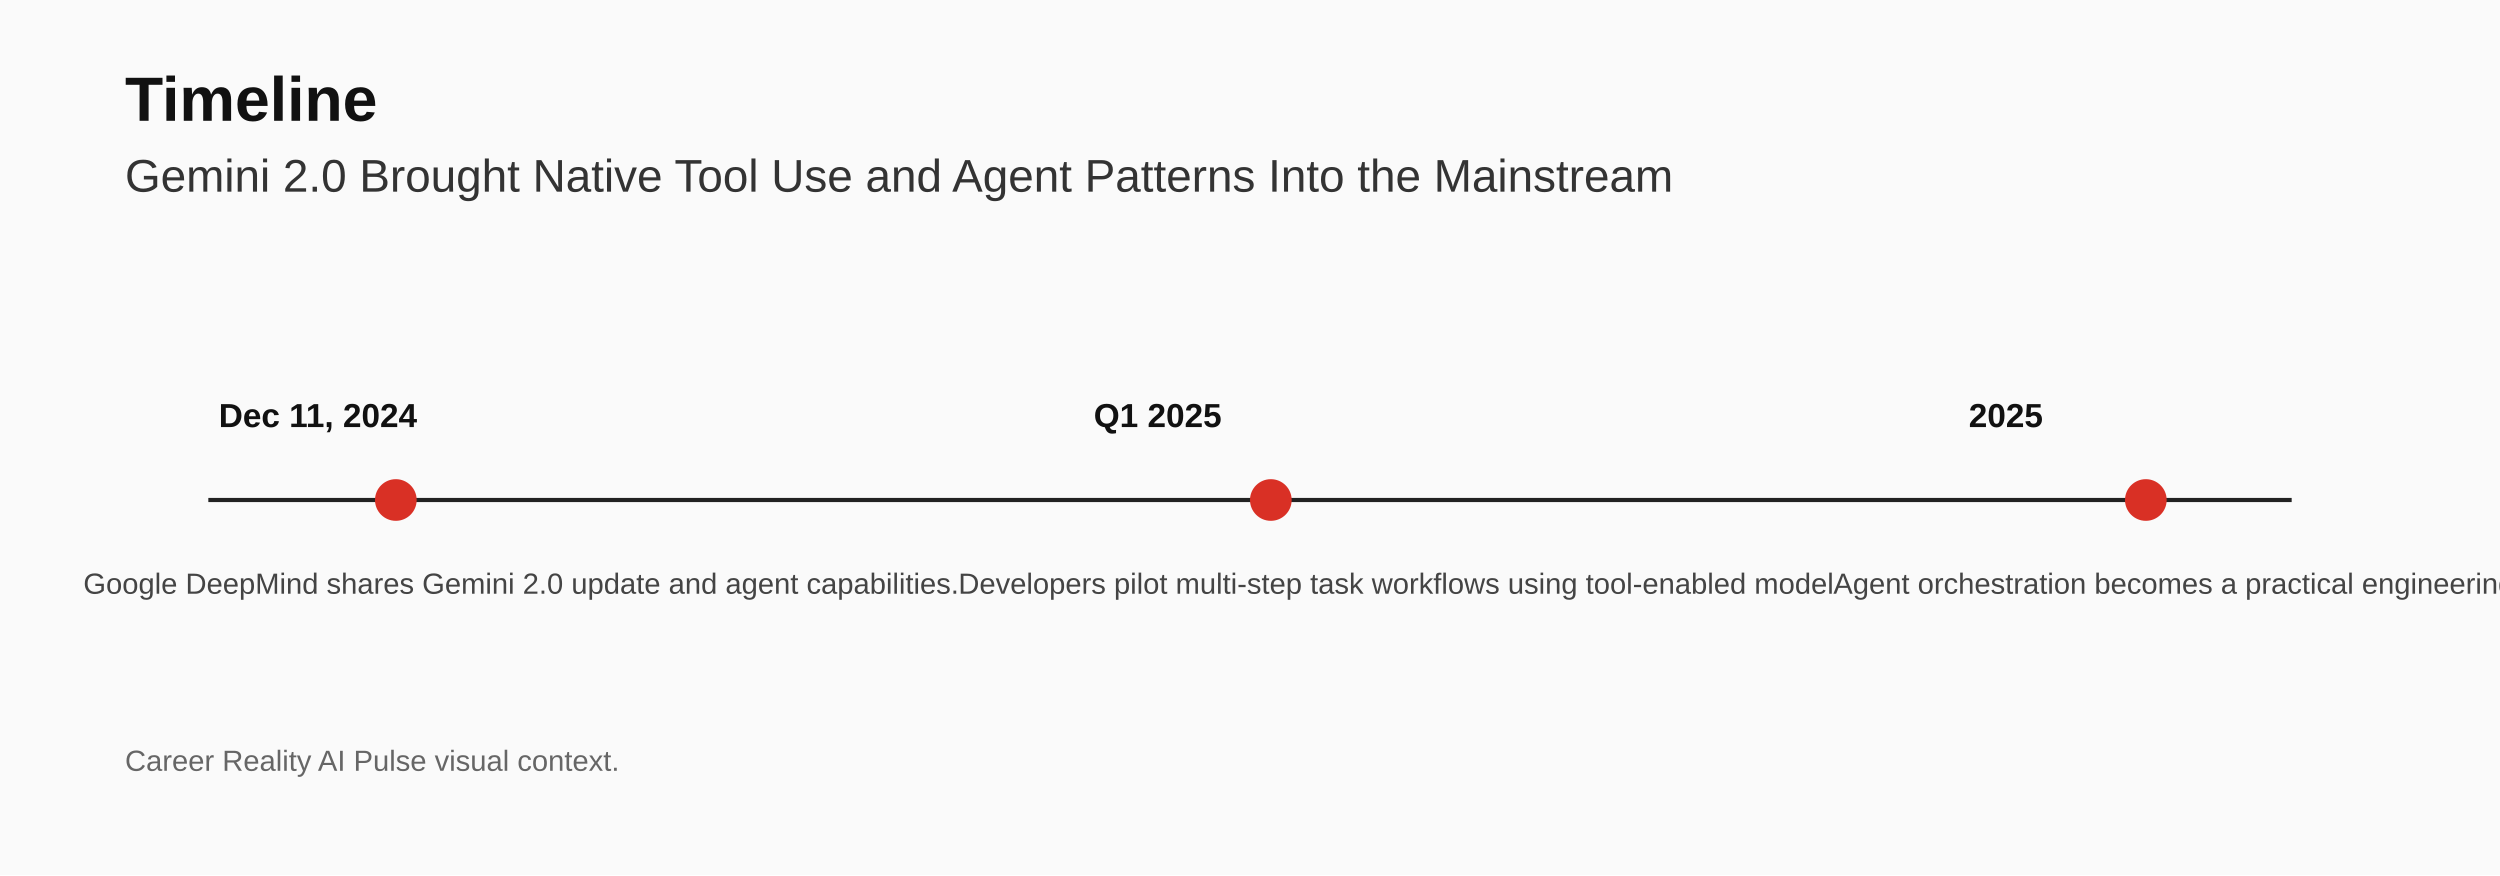
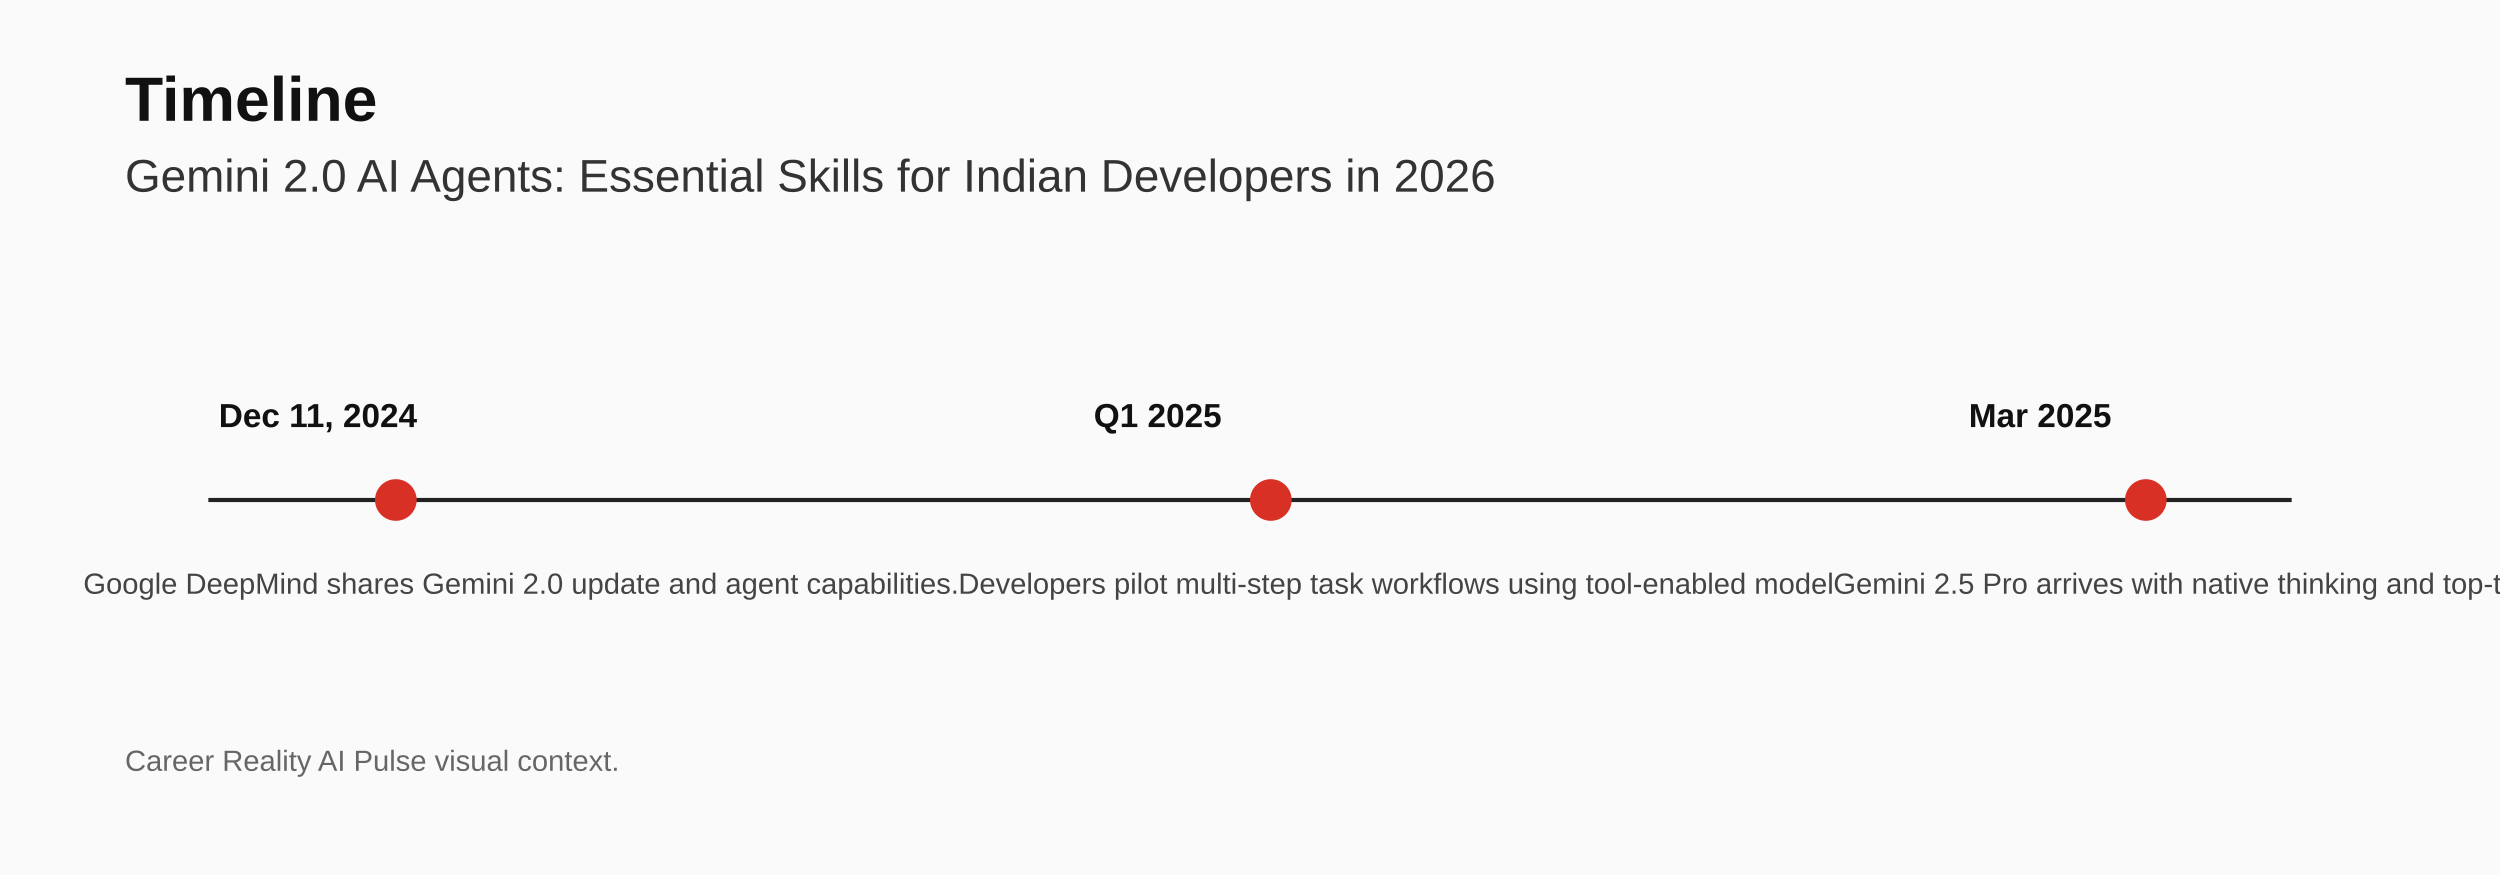
<svg xmlns="http://www.w3.org/2000/svg" width="1200" height="420" viewBox="0 0 1200 420">
  <rect width="1200" height="420" fill="#fafafa" />
  <text x="60" y="58" font-family="Arial,sans-serif" font-size="30" font-weight="700" fill="#111">Timeline</text>
-   <text x="60" y="92" font-family="Arial,sans-serif" font-size="22" fill="#333">Gemini 2.0 Brought Native Tool Use and Agent Patterns Into the Mainstream</text>
+   <text x="60" y="92" font-family="Arial,sans-serif" font-size="22" fill="#333">Gemini 2.0 AI Agents: Essential Skills for Indian Developers in 2026</text>
  <line x1="100" y1="240" x2="1100" y2="240" stroke="#222" stroke-width="2" />
  <circle cx="190" cy="240" r="10" fill="#d93025" />
  <text x="105" y="205" font-family="Arial,sans-serif" font-size="16" font-weight="700" fill="#111">Dec 11, 2024</text>
  <text x="40" y="285" font-family="Arial,sans-serif" font-size="14" fill="#444">Google DeepMind shares Gemini 2.0 update and agent capabilities.</text>
  <circle cx="610" cy="240" r="10" fill="#d93025" />
  <text x="525" y="205" font-family="Arial,sans-serif" font-size="16" font-weight="700" fill="#111">Q1 2025</text>
  <text x="460" y="285" font-family="Arial,sans-serif" font-size="14" fill="#444">Developers pilot multi-step task workflows using tool-enabled model </text>
  <circle cx="1030" cy="240" r="10" fill="#d93025" />
-   <text x="945" y="205" font-family="Arial,sans-serif" font-size="16" font-weight="700" fill="#111">2025</text>
-   <text x="880" y="285" font-family="Arial,sans-serif" font-size="14" fill="#444">Agent orchestration becomes a practical engineering discipline.</text>
+   <text x="945" y="205" font-family="Arial,sans-serif" font-size="16" font-weight="700" fill="#111">Mar 2025</text>
+   <text x="880" y="285" font-family="Arial,sans-serif" font-size="14" fill="#444">Gemini 2.5 Pro arrives with native thinking and top-tier coding benc</text>
  <text x="60" y="370" font-family="Arial,sans-serif" font-size="14" fill="#666">Career Reality AI Pulse visual context.</text>
</svg>
